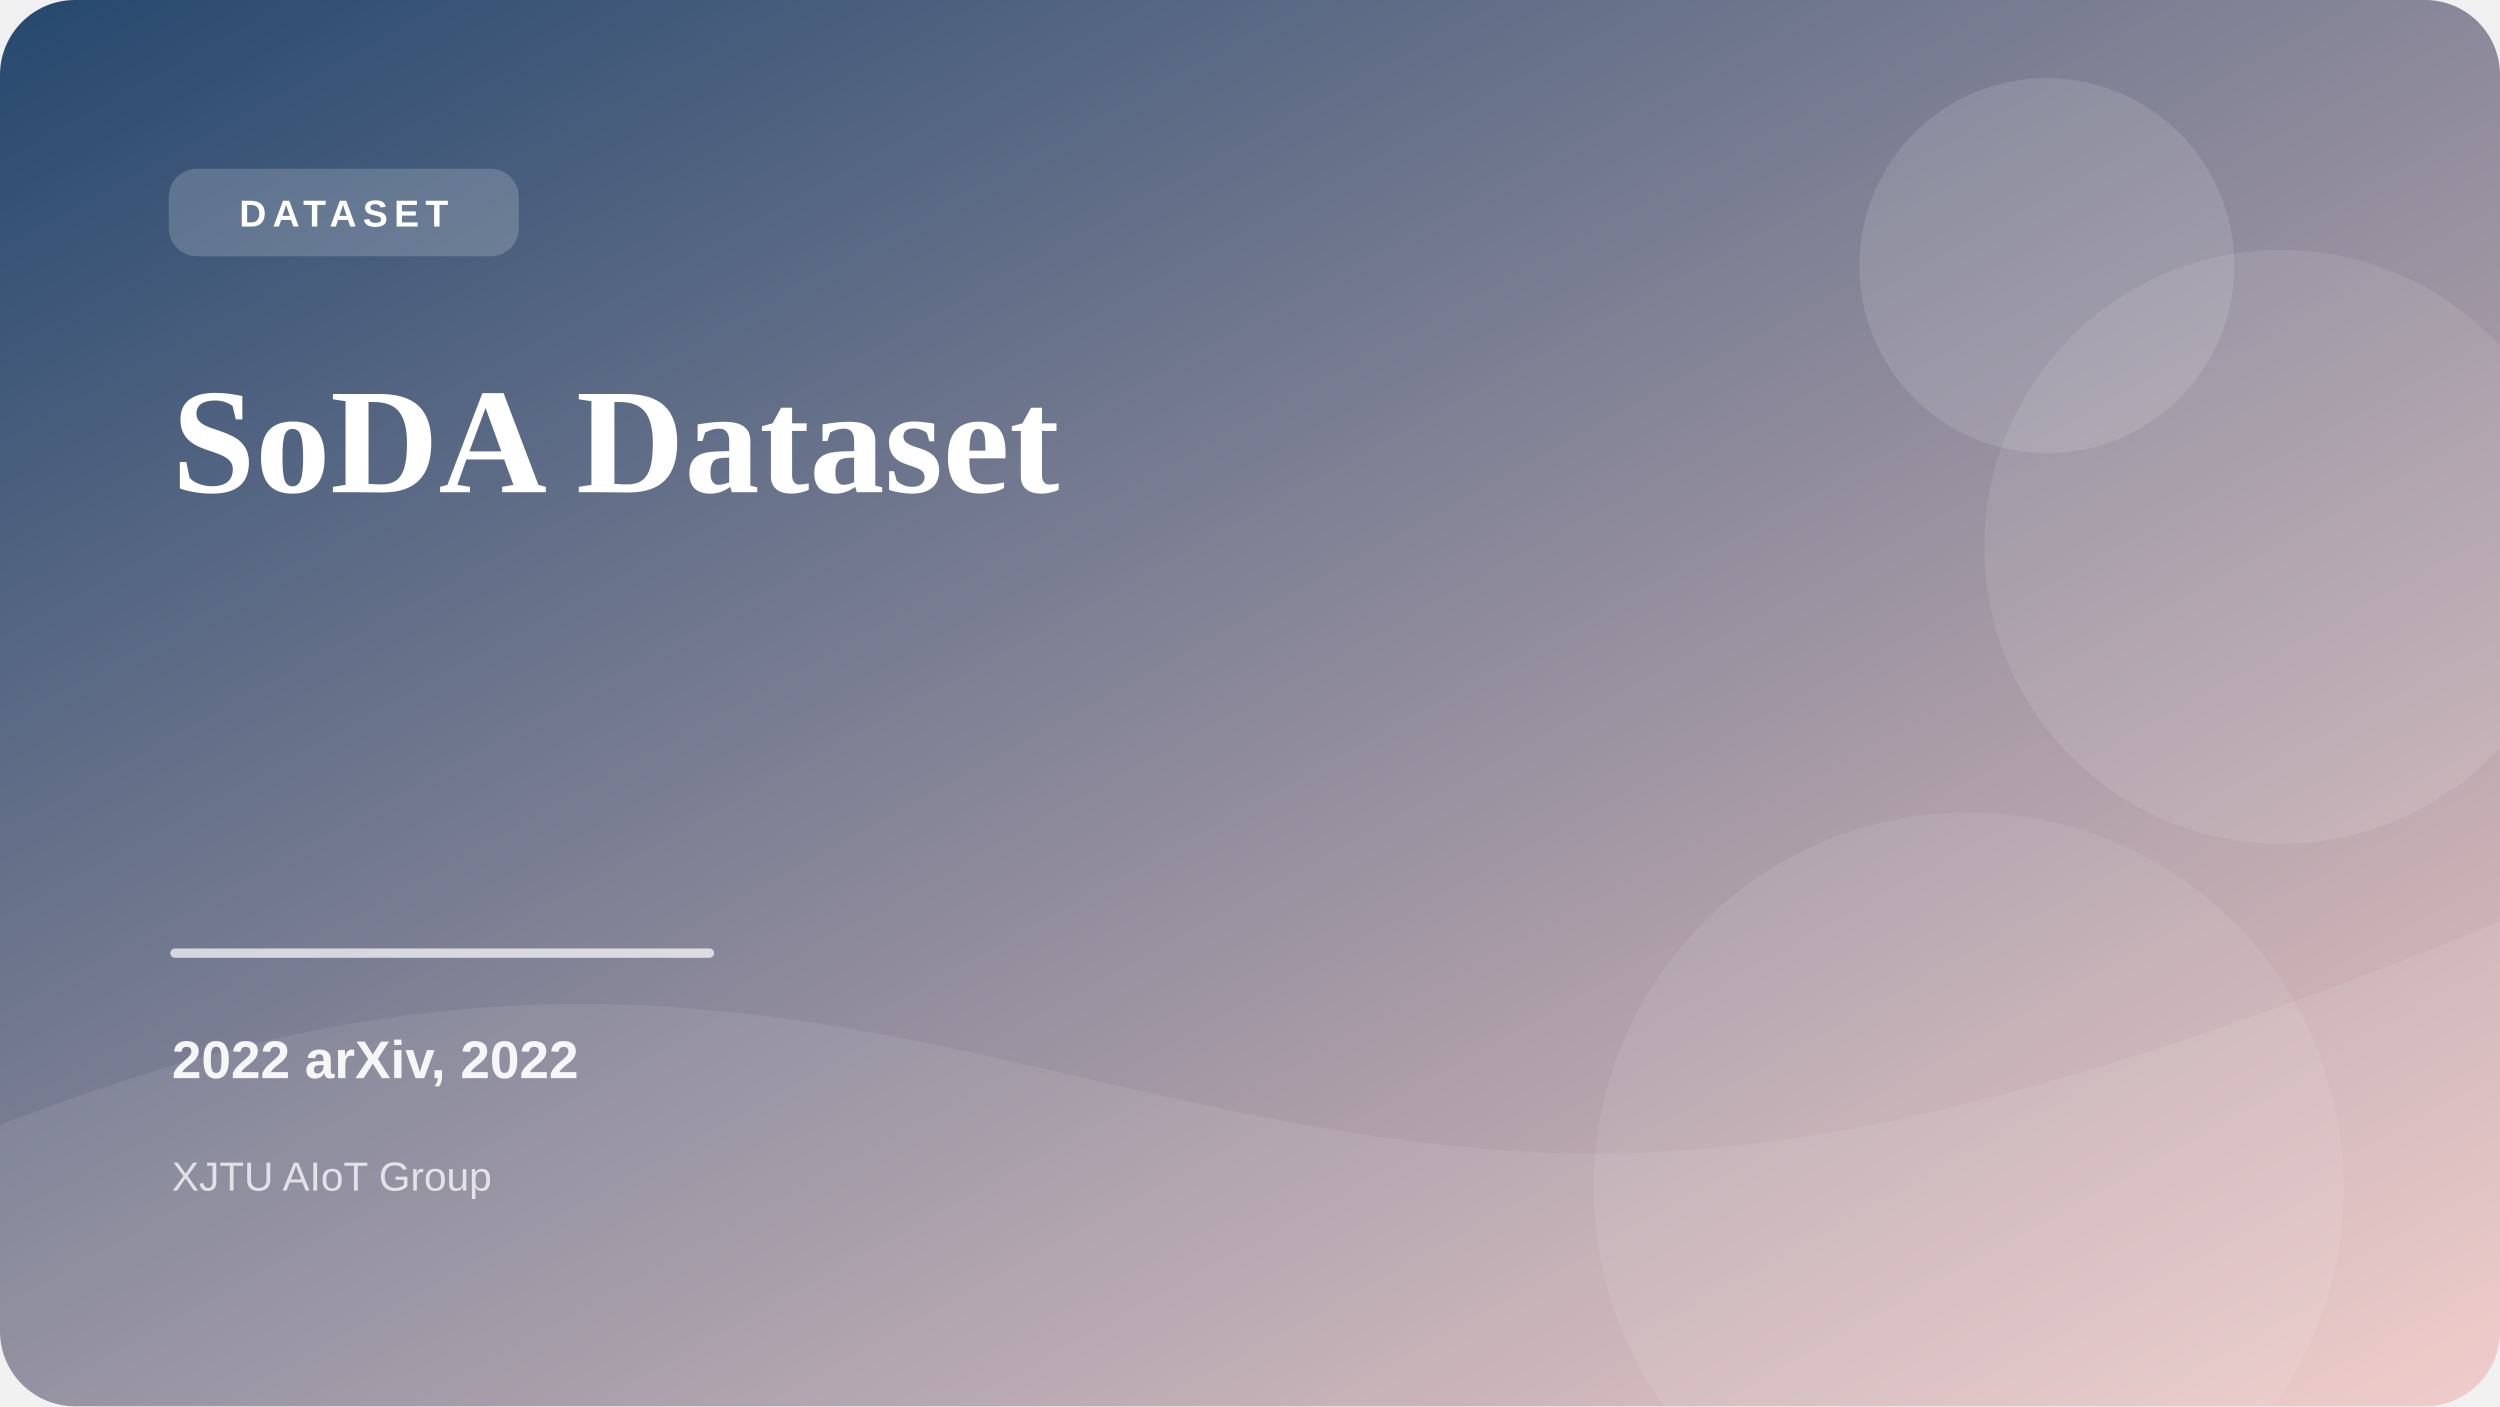
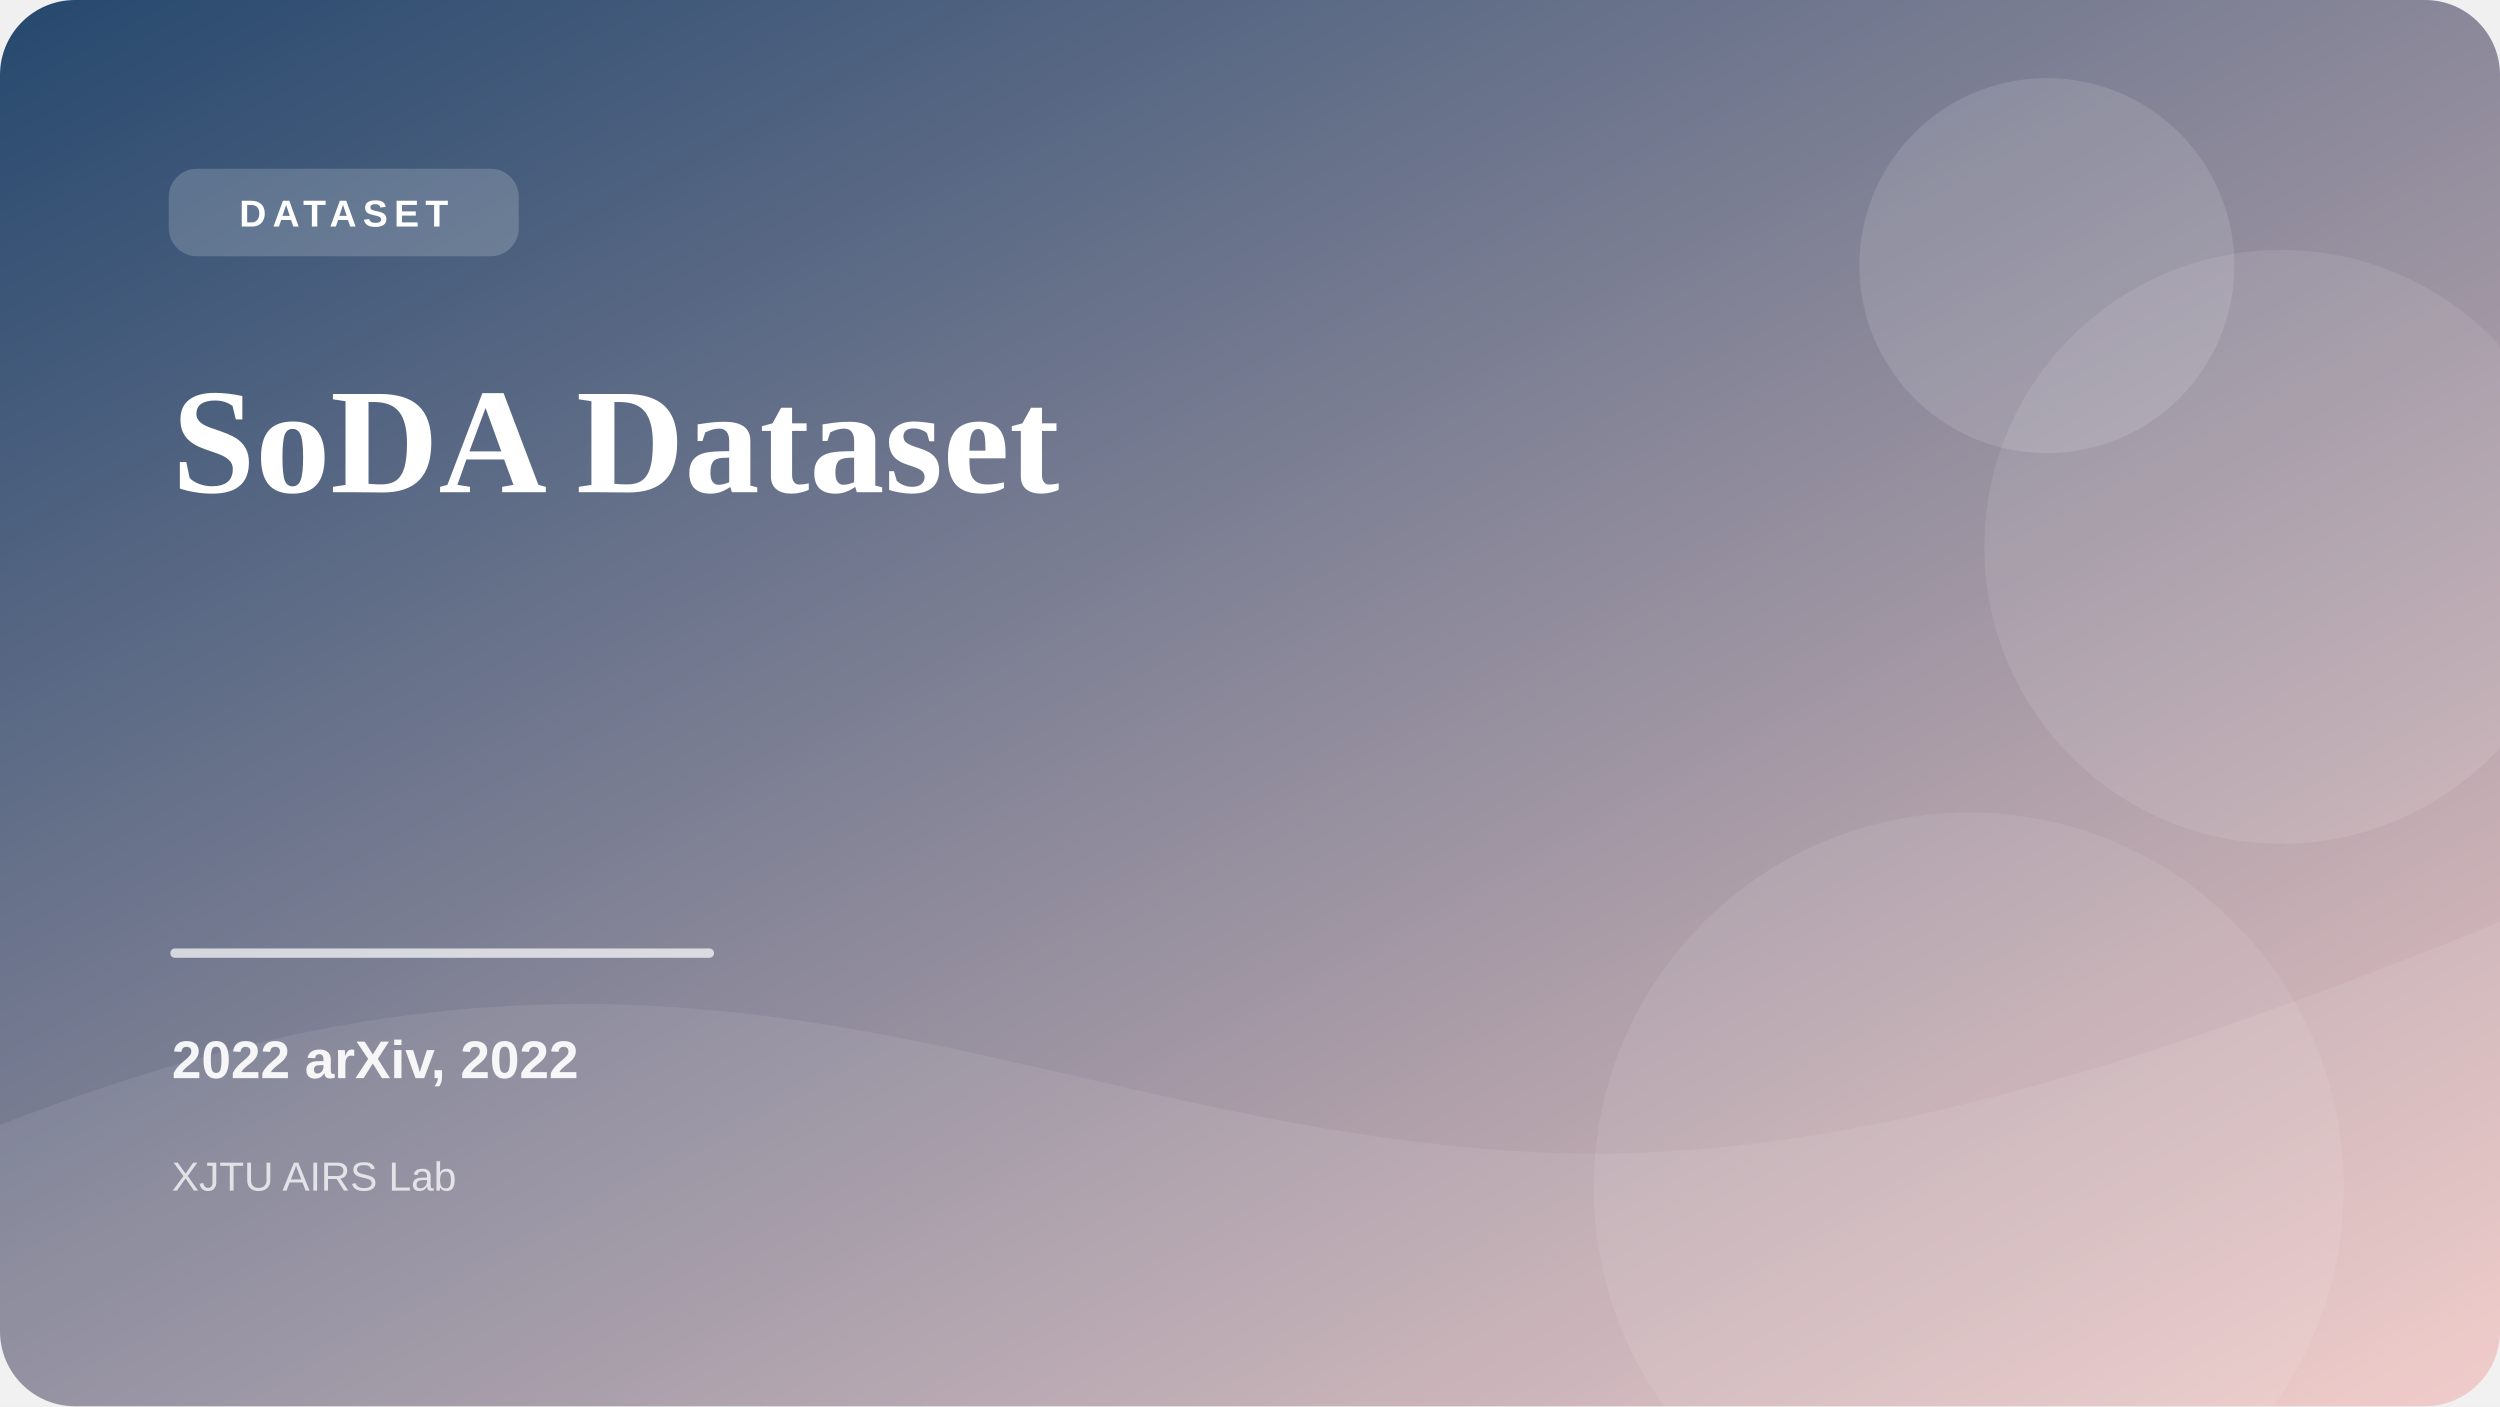
<svg xmlns="http://www.w3.org/2000/svg" viewBox="0 0 1600 900" role="img" aria-label="SoDA Dataset">
  <defs>
    <linearGradient id="gradient" x1="0%" y1="0%" x2="100%" y2="100%">
      <stop offset="0%" stop-color="#26486e" />
      <stop offset="100%" stop-color="#f0c9c6" />
    </linearGradient>
  </defs>
  <rect width="1600" height="900" rx="48" fill="url(#gradient)" />
  <circle cx="1310" cy="170" r="120" fill="rgba(255,255,255,0.12)" />
  <circle cx="1460" cy="350" r="190" fill="rgba(255,255,255,0.09)" />
  <circle cx="1260" cy="760" r="240" fill="rgba(255,255,255,0.08)" />
  <path d="M0 720C180 650 320 632 470 648C625 664 768 718 936 734C1095 750 1266 726 1600 590V900H0Z" fill="rgba(255,255,255,0.08)" />
  <rect x="108" y="108" width="224" height="56" rx="18" fill="rgba(255,255,255,0.18)" />
  <text x="220" y="145" text-anchor="middle" font-family="'Trebuchet MS', 'Segoe UI', Arial, sans-serif" font-size="24" font-weight="700" letter-spacing="4" fill="#ffffff">DATASET</text>
  <text x="110" y="315" font-family="Georgia, 'Times New Roman', serif" font-size="96" font-weight="700" fill="#ffffff">
    <tspan x="110" y="315">SoDA Dataset</tspan>
  </text>
  <line x1="112" y1="610" x2="454" y2="610" stroke="rgba(255,255,255,0.7)" stroke-width="6" stroke-linecap="round" />
  <text x="110" y="690" font-family="'Trebuchet MS', 'Segoe UI', Arial, sans-serif" font-size="34" font-weight="600" fill="rgba(255,255,255,0.92)">2022 arXiv, 2022</text>
-   <text x="110" y="762" font-family="Arial, sans-serif" font-size="26" fill="rgba(255,255,255,0.74)">XJTU AIoT Group</text>
+   <text x="110" y="762" font-family="Arial, sans-serif" font-size="26" fill="rgba(255,255,255,0.74)">XJTU AIRS Lab</text>
</svg>
